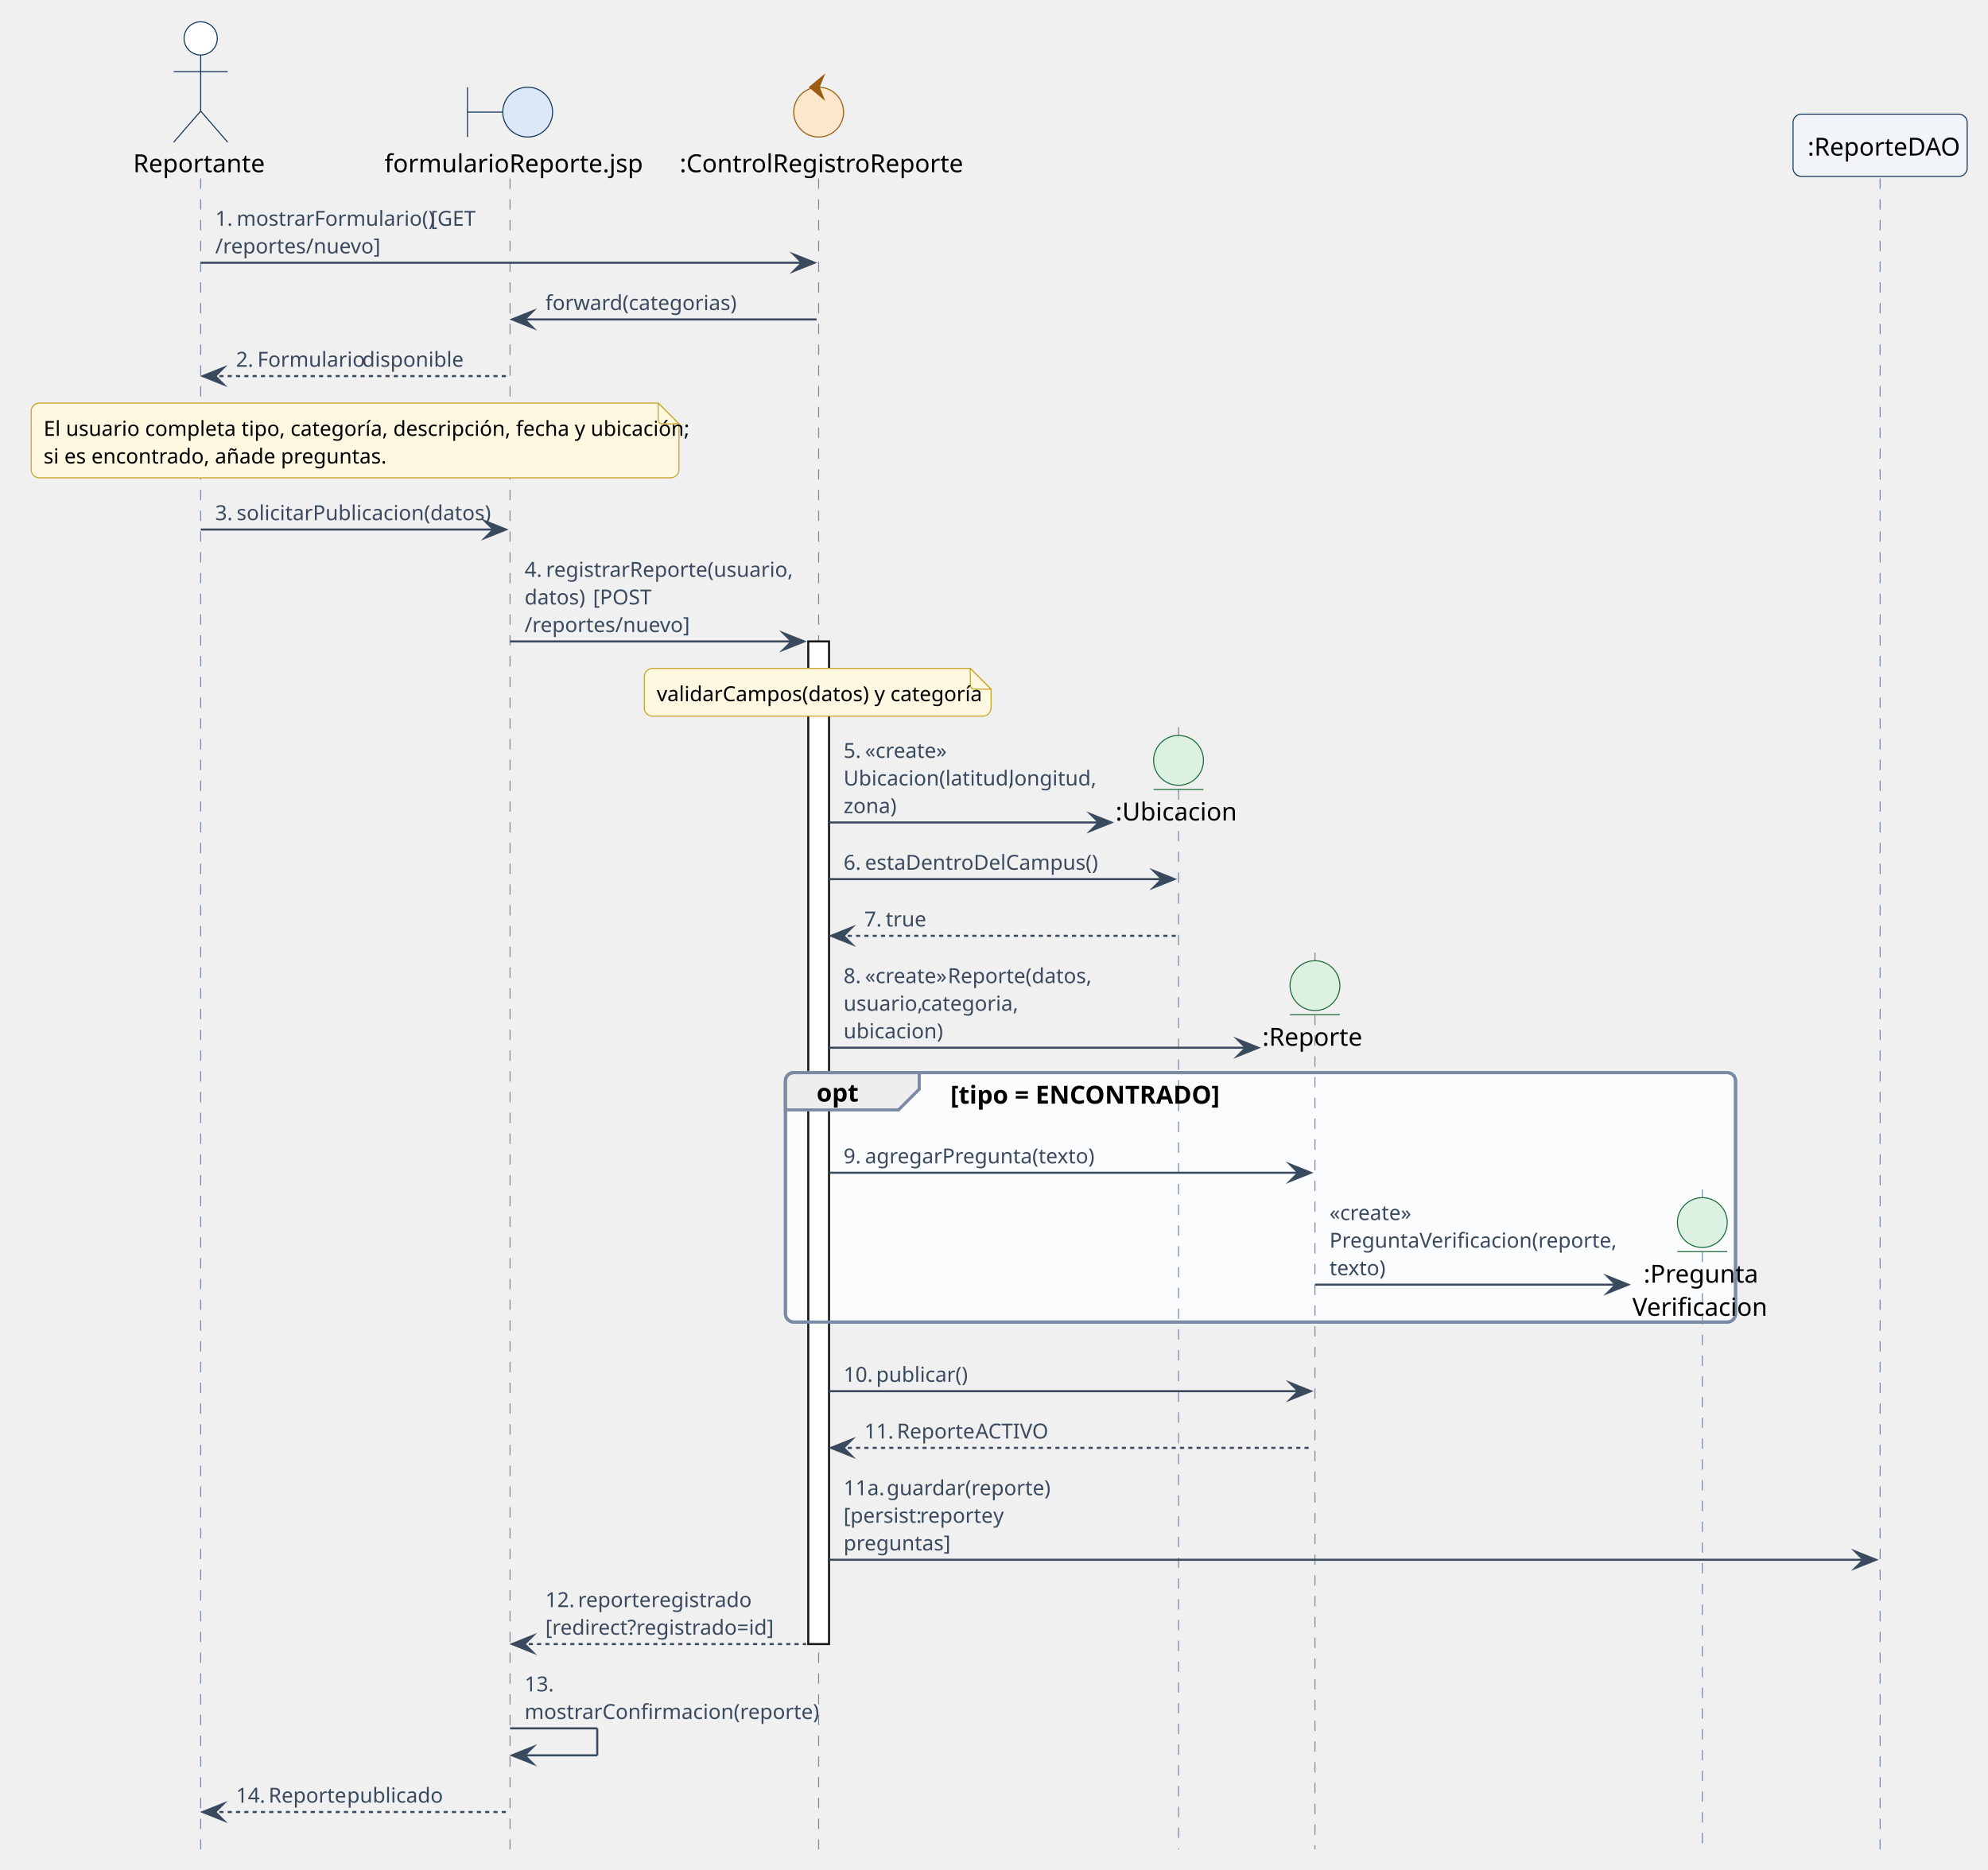
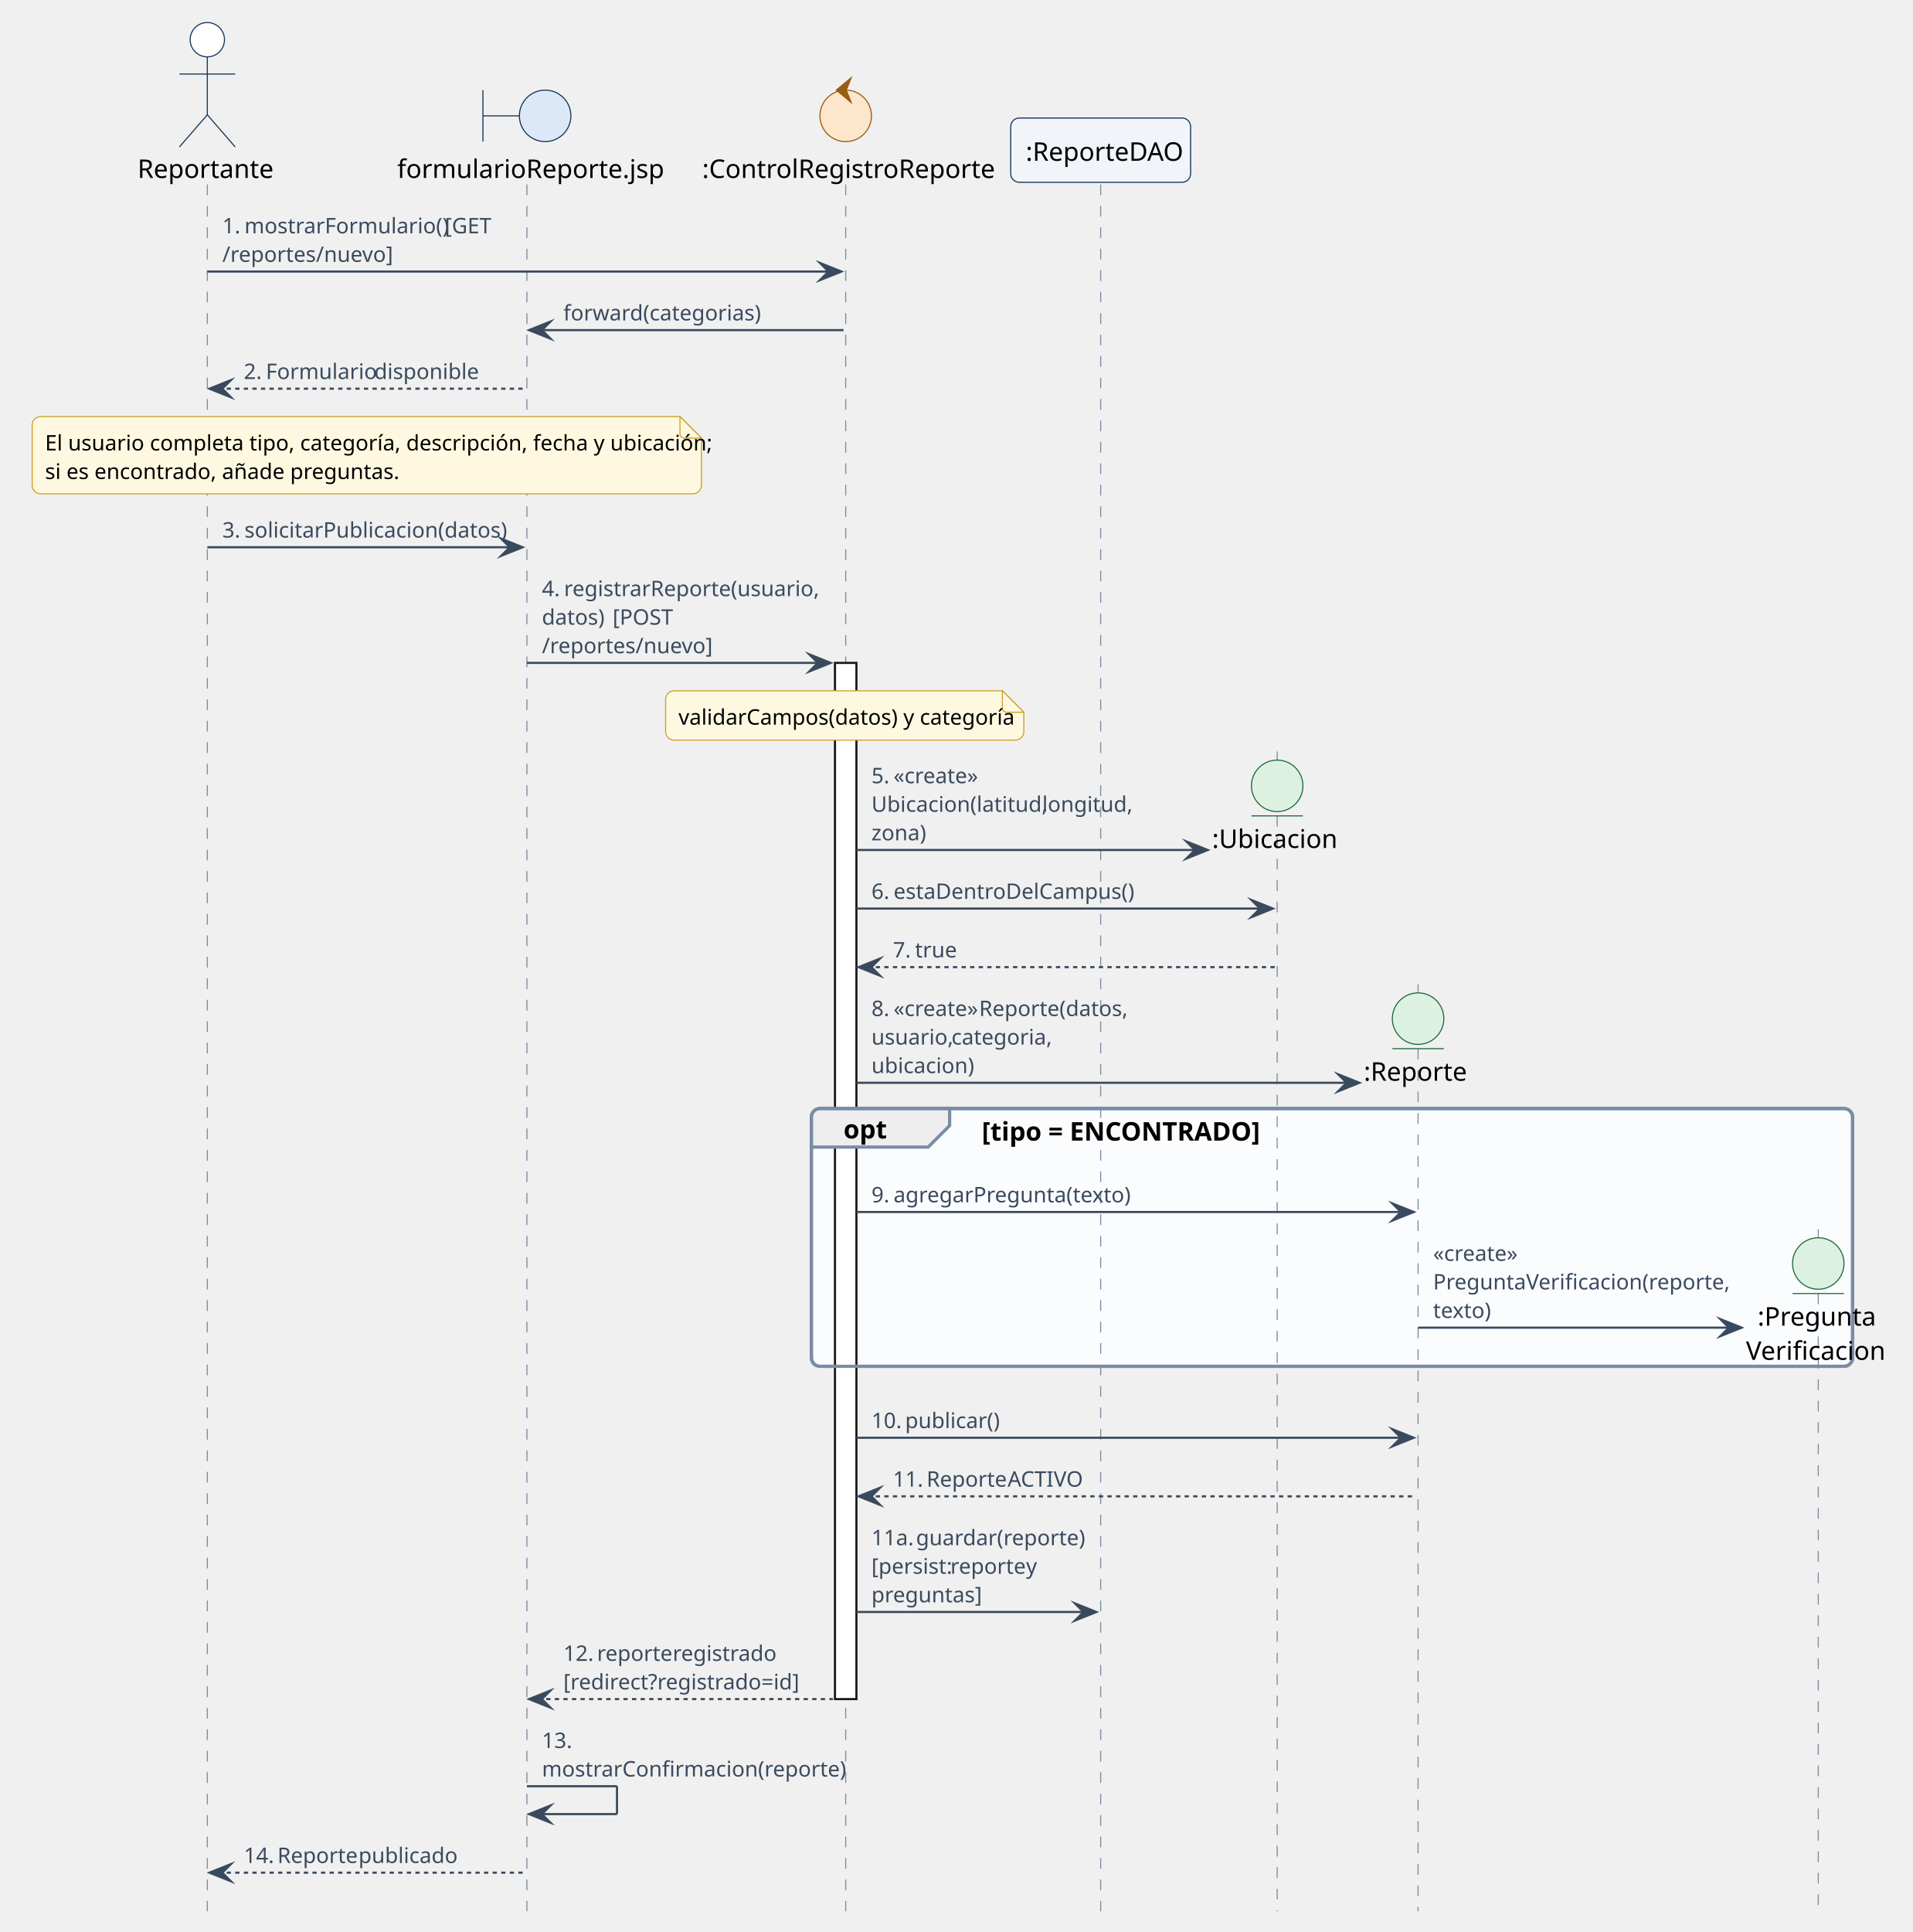
- <svg xmlns="http://www.w3.org/2000/svg" version="1.1" data-diagram-type="SEQUENCE" style="width:1496px;height:1407px;background:#FFFFFF;" width="1496.875px" height="1407.813px" viewBox="0 0 1496 1407" zoomAndPan="magnify" preserveAspectRatio="none" contentStyleType="text/css">
+ <svg xmlns="http://www.w3.org/2000/svg" version="1.1" data-diagram-type="SEQUENCE" style="width:1393px;height:1407px;background:#FFFFFF;" width="1393.75px" height="1407.813px" viewBox="0 0 1393 1407" zoomAndPan="magnify" preserveAspectRatio="none" contentStyleType="text/css">
  <defs />
  <g font-family="sans-serif" lengthAdjust="spacing">
-     <rect x="591.037" y="807.306" width="714.992" height="187.726" fill="#FBFCFE" style="stroke:#FBFCFE;stroke-width:1.563;" rx="6.25" ry="6.25" />
-     <rect x="591.037" y="807.306" width="714.992" height="187.726" fill="none" style="stroke:#7A8CA5;stroke-width:2.344;" rx="6.25" ry="6.25" />
+     <rect x="591.037" y="807.306" width="758.453" height="187.726" fill="#FBFCFE" style="stroke:#FBFCFE;stroke-width:1.563;" rx="6.25" ry="6.25" />
+     <rect x="591.037" y="807.306" width="758.453" height="187.726" fill="none" style="stroke:#7A8CA5;stroke-width:2.344;" rx="6.25" ry="6.25" />
    <g>
      <rect x="145.546" y="134.314" width="12.5" height="1257.605" fill="#000" fill-opacity="0" />
      <line x1="151.015" y1="134.314" x2="151.015" y2="1391.919" style="stroke:#7A8CA5;stroke-width:0.781;stroke-dasharray:7.813,7.813;" />
    </g>
    <g>
      <rect x="378.343" y="134.314" width="12.5" height="1257.605" fill="#000" fill-opacity="0" />
      <line x1="383.812" y1="134.314" x2="383.812" y2="1391.919" style="stroke:#7A8CA5;stroke-width:0.781;stroke-dasharray:7.813,7.813;" />
    </g>
    <g>
      <rect x="610.568" y="134.314" width="12.5" height="1257.605" fill="#000" fill-opacity="0" />
      <line x1="616.037" y1="134.314" x2="616.037" y2="1391.919" style="stroke:#7A8CA5;stroke-width:0.781;stroke-dasharray:7.813,7.813;" />
    </g>
    <g>
      <rect x="608.224" y="482.764" width="15.625" height="754.62" fill="#FFF" style="stroke:#181818;stroke-width:1.563;" />
    </g>
    <g>
-       <rect x="881.409" y="547.296" width="12.5" height="844.623" fill="#000" fill-opacity="0" />
-       <line x1="886.877" y1="547.296" x2="886.877" y2="1391.919" style="stroke:#7A8CA5;stroke-width:0.781;stroke-dasharray:7.813,7.813;" />
+       <rect x="796.291" y="134.314" width="12.5" height="1257.605" fill="#000" fill-opacity="0" />
+       <line x1="801.759" y1="134.314" x2="801.759" y2="1391.919" style="stroke:#7A8CA5;stroke-width:0.781;stroke-dasharray:7.813,7.813;" />
    </g>
    <g>
-       <rect x="984.05" y="716.833" width="12.5" height="675.085" fill="#000" fill-opacity="0" />
-       <line x1="989.519" y1="716.833" x2="989.519" y2="1391.919" style="stroke:#7A8CA5;stroke-width:0.781;stroke-dasharray:7.813,7.813;" />
+       <rect x="924.87" y="547.296" width="12.5" height="844.623" fill="#000" fill-opacity="0" />
+       <line x1="930.339" y1="547.296" x2="930.339" y2="1391.919" style="stroke:#7A8CA5;stroke-width:0.781;stroke-dasharray:7.813,7.813;" />
    </g>
    <g>
-       <rect x="1275.56" y="895.154" width="12.5" height="496.765" fill="#000" fill-opacity="0" />
-       <line x1="1281.029" y1="895.154" x2="1281.029" y2="1391.919" style="stroke:#7A8CA5;stroke-width:0.781;stroke-dasharray:7.813,7.813;" />
+       <rect x="1027.512" y="716.833" width="12.5" height="675.085" fill="#000" fill-opacity="0" />
+       <line x1="1032.98" y1="716.833" x2="1032.98" y2="1391.919" style="stroke:#7A8CA5;stroke-width:0.781;stroke-dasharray:7.813,7.813;" />
    </g>
    <g>
-       <rect x="1409.344" y="134.314" width="12.5" height="1257.605" fill="#000" fill-opacity="0" />
-       <line x1="1414.813" y1="134.314" x2="1414.813" y2="1391.919" style="stroke:#7A8CA5;stroke-width:0.781;stroke-dasharray:7.813,7.813;" />
+       <rect x="1319.022" y="895.154" width="12.5" height="496.765" fill="#000" fill-opacity="0" />
+       <line x1="1324.49" y1="895.154" x2="1324.49" y2="1391.919" style="stroke:#7A8CA5;stroke-width:0.781;stroke-dasharray:7.813,7.813;" />
    </g>
    <text x="100.221" y="129.608" fill="#000" font-size="18.75" textLength="92.212" font-family="'Segoe UI'">Reportante</text>
    <ellipse cx="151.015" cy="28.906" rx="12.5" ry="12.5" fill="#FFF" style="stroke:#12355B;stroke-width:0.781;" />
    <path d="M151.015,41.406 L151.015,83.594 M130.702,53.906 L171.327,53.906 M151.015,83.594 L130.702,107.031 M151.015,83.594 L171.327,107.031" style="stroke:#12355B;stroke-width:0.781;" fill="none" />
    <text x="289.348" y="129.608" fill="#000" font-size="18.75" textLength="179.553" font-family="'Segoe UI'">formularioReporte.jsp</text>
    <path d="M351.781,65.625 L351.781,103.125 M351.781,84.375 L378.343,84.375" style="stroke:#12355B;stroke-width:0.781;" fill="none" />
    <ellipse cx="397.093" cy="84.375" rx="18.75" ry="18.75" fill="#DCE8F7" style="stroke:#12355B;stroke-width:0.781;" />
    <text x="511.452" y="129.608" fill="#000" font-size="18.75" textLength="199.796" font-family="'Segoe UI'">:ControlRegistroReporte</text>
    <ellipse cx="616.037" cy="84.375" rx="18.75" ry="18.75" fill="#FCE7CC" style="stroke:#9A5B13;stroke-width:0.781;" />
    <polygon points="609.787,65.625,619.162,57.813,616.037,65.625,619.162,73.438,609.787,65.625" fill="#9A5B13" style="stroke:#9A5B13;stroke-width:1.563;stroke-linejoin:miter;stroke-miterlimit:10;" />
-     <rect x="1349.301" y="85.938" width="131.024" height="46.814" fill="#F1F4F8" style="stroke:#12355B;stroke-width:0.781;" rx="6.25" ry="6.25" />
-     <text x="1360.239" y="117.108" fill="#000" font-size="18.75" textLength="109.149" font-family="'Segoe UI'">:ReporteDAO</text>
+     <rect x="736.247" y="85.938" width="131.024" height="46.814" fill="#F1F4F8" style="stroke:#12355B;stroke-width:0.781;" rx="6.25" ry="6.25" />
+     <text x="747.185" y="117.108" fill="#000" font-size="18.75" textLength="109.149" font-family="'Segoe UI'">:ReporteDAO</text>
    <polygon points="597.287,191.504,612.912,197.754,597.287,204.004,603.537,197.754" fill="#3A4A5E" style="stroke:#3A4A5E;stroke-width:1.563;stroke-linejoin:miter;stroke-miterlimit:10;" />
    <line x1="151.015" y1="197.754" x2="606.662" y2="197.754" style="stroke:#3A4A5E;stroke-width:1.563;" />
    <text x="161.952" y="169.925" fill="#3A4A5E" font-size="15.625" textLength="11.81" font-family="'Segoe UI'">1.</text>
    <text x="173.763" y="169.925" fill="#3A4A5E" font-size="15.625" font-family="'Segoe UI'"> </text>
    <text x="178.043" y="169.925" fill="#3A4A5E" font-size="15.625" textLength="137.405" font-family="'Segoe UI'">mostrarFormulario()</text>
    <text x="315.448" y="169.925" fill="#3A4A5E" font-size="15.625" textLength="8.56" font-family="'Segoe UI'">  </text>
    <text x="324.008" y="169.925" fill="#3A4A5E" font-size="15.625" textLength="31.525" font-family="'Segoe UI'">[GET</text>
    <text x="161.952" y="190.707" fill="#3A4A5E" font-size="15.625" textLength="116.859" font-family="'Segoe UI'">/reportes/nuevo]</text>
    <polygon points="400.999,234.161,385.374,240.411,400.999,246.661,394.749,240.411" fill="#3A4A5E" style="stroke:#3A4A5E;stroke-width:1.563;stroke-linejoin:miter;stroke-miterlimit:10;" />
    <line x1="391.624" y1="240.411" x2="614.474" y2="240.411" style="stroke:#3A4A5E;stroke-width:1.563;" />
    <text x="410.374" y="233.365" fill="#3A4A5E" font-size="15.625" textLength="133.568" font-family="'Segoe UI'">forward(categorias)</text>
    <polygon points="168.202,276.819,152.577,283.069,168.202,289.319,161.952,283.069" fill="#3A4A5E" style="stroke:#3A4A5E;stroke-width:1.563;stroke-linejoin:miter;stroke-miterlimit:10;" />
    <line x1="158.827" y1="283.069" x2="382.249" y2="283.069" style="stroke:#3A4A5E;stroke-width:1.563;stroke-dasharray:3.125,3.125;" />
    <text x="177.577" y="276.022" fill="#3A4A5E" font-size="15.625" textLength="11.81" font-family="'Segoe UI'">2.</text>
    <text x="189.388" y="276.022" fill="#3A4A5E" font-size="15.625" font-family="'Segoe UI'"> </text>
    <text x="193.668" y="276.022" fill="#3A4A5E" font-size="15.625" textLength="74.623" font-family="'Segoe UI'">Formulario</text>
    <text x="268.291" y="276.022" fill="#3A4A5E" font-size="15.625" font-family="'Segoe UI'"> </text>
    <text x="272.571" y="276.022" fill="#3A4A5E" font-size="15.625" textLength="71.724" font-family="'Segoe UI'">disponible</text>
    <path d="M23.438,309.631 L23.438,353.381 A6.25,6.25 0 0 0 29.688,359.631 L504.688,359.631 A6.25,6.25 0 0 0 510.938,353.381 L510.938,319.006 L495.313,303.381 L29.688,303.381 A6.25,6.25 0 0 0 23.438,309.631" style="stroke:#C9A227;stroke-width:0.781;" fill="#FFF8E1" />
    <path d="M495.313,303.381 L495.313,315.881 A3.125,3.125 0 0 0 498.438,319.006 L510.938,319.006 L495.313,303.381" style="stroke:#C9A227;stroke-width:0.781;" fill="#FFF8E1" />
    <text x="32.813" y="328.055" fill="#000" font-size="15.625" textLength="455.139" font-family="'Segoe UI'">El usuario completa tipo, categoría, descripción, fecha y ubicación;</text>
    <text x="32.813" y="348.837" fill="#000" font-size="15.625" textLength="240.036" font-family="'Segoe UI'">si es encontrado, añade preguntas.</text>
    <polygon points="365.062,392.291,380.687,398.541,365.062,404.791,371.312,398.541" fill="#3A4A5E" style="stroke:#3A4A5E;stroke-width:1.563;stroke-linejoin:miter;stroke-miterlimit:10;" />
    <line x1="151.015" y1="398.541" x2="374.437" y2="398.541" style="stroke:#3A4A5E;stroke-width:1.563;" />
    <text x="161.952" y="391.495" fill="#3A4A5E" font-size="15.625" textLength="11.81" font-family="'Segoe UI'">3.</text>
    <text x="173.763" y="391.495" fill="#3A4A5E" font-size="15.625" font-family="'Segoe UI'"> </text>
    <text x="178.043" y="391.495" fill="#3A4A5E" font-size="15.625" textLength="179.207" font-family="'Segoe UI'">solicitarPublicacion(datos)</text>
    <polygon points="589.474,476.514,605.099,482.764,589.474,489.014,595.724,482.764" fill="#3A4A5E" style="stroke:#3A4A5E;stroke-width:1.563;stroke-linejoin:miter;stroke-miterlimit:10;" />
    <line x1="383.812" y1="482.764" x2="598.849" y2="482.764" style="stroke:#3A4A5E;stroke-width:1.563;" />
    <text x="394.749" y="434.152" fill="#3A4A5E" font-size="15.625" textLength="11.81" font-family="'Segoe UI'">4.</text>
    <text x="406.56" y="434.152" fill="#3A4A5E" font-size="15.625" font-family="'Segoe UI'"> </text>
    <text x="410.84" y="434.152" fill="#3A4A5E" font-size="15.625" textLength="170.822" font-family="'Segoe UI'">registrarReporte(usuario,</text>
    <text x="394.749" y="454.935" fill="#3A4A5E" font-size="15.625" textLength="42.946" font-family="'Segoe UI'">datos)</text>
    <text x="437.695" y="454.935" fill="#3A4A5E" font-size="15.625" textLength="8.56" font-family="'Segoe UI'">  </text>
    <text x="446.255" y="454.935" fill="#3A4A5E" font-size="15.625" textLength="41.733" font-family="'Segoe UI'">[POST</text>
    <text x="394.749" y="475.717" fill="#3A4A5E" font-size="15.625" textLength="116.859" font-family="'Segoe UI'">/reportes/nuevo]</text>
    <path d="M484.843,509.326 L484.843,532.764 A6.25,6.25 0 0 0 491.093,539.014 L739.53,539.014 A6.25,6.25 0 0 0 745.78,532.764 L745.78,518.701 L730.155,503.076 L491.093,503.076 A6.25,6.25 0 0 0 484.843,509.326" style="stroke:#C9A227;stroke-width:0.781;" fill="#FFF8E1" />
    <path d="M730.155,503.076 L730.155,515.576 A3.125,3.125 0 0 0 733.28,518.701 L745.78,518.701 L730.155,503.076" style="stroke:#C9A227;stroke-width:0.781;" fill="#FFF8E1" />
    <text x="494.218" y="527.75" fill="#000" font-size="15.625" textLength="229.576" font-family="'Segoe UI'">validarCampos(datos) y categoría</text>
-     <text x="839.435" y="617.529" fill="#000" font-size="18.75" textLength="85.51" font-family="'Segoe UI'">:Ubicacion</text>
-     <ellipse cx="886.877" cy="572.296" rx="18.75" ry="18.75" fill="#DDF1E3" style="stroke:#1E6B3A;stroke-width:0.781;" />
-     <line x1="868.127" y1="594.171" x2="905.627" y2="594.171" style="stroke:#1E6B3A;stroke-width:0.781;" />
-     <polygon points="820.685,612.769,836.31,619.019,820.685,625.269,826.935,619.019" fill="#3A4A5E" style="stroke:#3A4A5E;stroke-width:1.563;stroke-linejoin:miter;stroke-miterlimit:10;" />
-     <line x1="623.849" y1="619.019" x2="830.06" y2="619.019" style="stroke:#3A4A5E;stroke-width:1.563;" />
+     <text x="882.896" y="617.529" fill="#000" font-size="18.75" textLength="85.51" font-family="'Segoe UI'">:Ubicacion</text>
+     <ellipse cx="930.339" cy="572.296" rx="18.75" ry="18.75" fill="#DDF1E3" style="stroke:#1E6B3A;stroke-width:0.781;" />
+     <line x1="911.589" y1="594.171" x2="949.089" y2="594.171" style="stroke:#1E6B3A;stroke-width:0.781;" />
+     <polygon points="864.146,612.769,879.771,619.019,864.146,625.269,870.396,619.019" fill="#3A4A5E" style="stroke:#3A4A5E;stroke-width:1.563;stroke-linejoin:miter;stroke-miterlimit:10;" />
+     <line x1="623.849" y1="619.019" x2="873.521" y2="619.019" style="stroke:#3A4A5E;stroke-width:1.563;" />
    <text x="634.787" y="570.407" fill="#3A4A5E" font-size="15.625" textLength="11.81" font-family="'Segoe UI'">5.</text>
    <text x="646.597" y="570.407" fill="#3A4A5E" font-size="15.625" font-family="'Segoe UI'"> </text>
    <text x="650.877" y="570.407" fill="#3A4A5E" font-size="15.625" textLength="58.044" font-family="'Segoe UI'">«create»</text>
    <text x="634.787" y="591.19" fill="#3A4A5E" font-size="15.625" textLength="120.125" font-family="'Segoe UI'">Ubicacion(latitud,</text>
    <text x="754.912" y="591.19" fill="#3A4A5E" font-size="15.625" font-family="'Segoe UI'"> </text>
    <text x="759.192" y="591.19" fill="#3A4A5E" font-size="15.625" textLength="61.493" font-family="'Segoe UI'">longitud,</text>
    <text x="634.787" y="611.972" fill="#3A4A5E" font-size="15.625" textLength="37.727" font-family="'Segoe UI'">zona)</text>
-     <polygon points="868.127,655.426,883.752,661.676,868.127,667.926,874.377,661.676" fill="#3A4A5E" style="stroke:#3A4A5E;stroke-width:1.563;stroke-linejoin:miter;stroke-miterlimit:10;" />
-     <line x1="623.849" y1="661.676" x2="877.502" y2="661.676" style="stroke:#3A4A5E;stroke-width:1.563;" />
+     <polygon points="911.589,655.426,927.214,661.676,911.589,667.926,917.839,661.676" fill="#3A4A5E" style="stroke:#3A4A5E;stroke-width:1.563;stroke-linejoin:miter;stroke-miterlimit:10;" />
+     <line x1="623.849" y1="661.676" x2="920.964" y2="661.676" style="stroke:#3A4A5E;stroke-width:1.563;" />
    <text x="634.787" y="654.63" fill="#3A4A5E" font-size="15.625" textLength="11.81" font-family="'Segoe UI'">6.</text>
    <text x="646.597" y="654.63" fill="#3A4A5E" font-size="15.625" font-family="'Segoe UI'"> </text>
    <text x="650.877" y="654.63" fill="#3A4A5E" font-size="15.625" textLength="163.979" font-family="'Segoe UI'">estaDentroDelCampus()</text>
    <polygon points="641.037,698.083,625.412,704.333,641.037,710.583,634.787,704.333" fill="#3A4A5E" style="stroke:#3A4A5E;stroke-width:1.563;stroke-linejoin:miter;stroke-miterlimit:10;" />
-     <line x1="631.662" y1="704.333" x2="885.315" y2="704.333" style="stroke:#3A4A5E;stroke-width:1.563;stroke-dasharray:3.125,3.125;" />
+     <line x1="631.662" y1="704.333" x2="928.777" y2="704.333" style="stroke:#3A4A5E;stroke-width:1.563;stroke-dasharray:3.125,3.125;" />
    <text x="650.412" y="697.287" fill="#3A4A5E" font-size="15.625" textLength="11.81" font-family="'Segoe UI'">7.</text>
    <text x="662.222" y="697.287" fill="#3A4A5E" font-size="15.625" font-family="'Segoe UI'"> </text>
    <text x="666.502" y="697.287" fill="#3A4A5E" font-size="15.625" textLength="27.74" font-family="'Segoe UI'">true</text>
-     <text x="949.945" y="787.067" fill="#000" font-size="18.75" textLength="69.772" font-family="'Segoe UI'">:Reporte</text>
-     <ellipse cx="989.519" cy="741.833" rx="18.75" ry="18.75" fill="#DDF1E3" style="stroke:#1E6B3A;stroke-width:0.781;" />
-     <line x1="970.769" y1="763.708" x2="1008.269" y2="763.708" style="stroke:#1E6B3A;stroke-width:0.781;" />
-     <polygon points="931.195,782.306,946.82,788.556,931.195,794.806,937.445,788.556" fill="#3A4A5E" style="stroke:#3A4A5E;stroke-width:1.563;stroke-linejoin:miter;stroke-miterlimit:10;" />
-     <line x1="623.849" y1="788.556" x2="940.57" y2="788.556" style="stroke:#3A4A5E;stroke-width:1.563;" />
+     <text x="993.407" y="787.067" fill="#000" font-size="18.75" textLength="69.772" font-family="'Segoe UI'">:Reporte</text>
+     <ellipse cx="1032.98" cy="741.833" rx="18.75" ry="18.75" fill="#DDF1E3" style="stroke:#1E6B3A;stroke-width:0.781;" />
+     <line x1="1014.23" y1="763.708" x2="1051.73" y2="763.708" style="stroke:#1E6B3A;stroke-width:0.781;" />
+     <polygon points="974.657,782.306,990.282,788.556,974.657,794.806,980.907,788.556" fill="#3A4A5E" style="stroke:#3A4A5E;stroke-width:1.563;stroke-linejoin:miter;stroke-miterlimit:10;" />
+     <line x1="623.849" y1="788.556" x2="984.032" y2="788.556" style="stroke:#3A4A5E;stroke-width:1.563;" />
    <text x="634.787" y="739.944" fill="#3A4A5E" font-size="15.625" textLength="11.81" font-family="'Segoe UI'">8.</text>
    <text x="646.597" y="739.944" fill="#3A4A5E" font-size="15.625" font-family="'Segoe UI'"> </text>
    <text x="650.877" y="739.944" fill="#3A4A5E" font-size="15.625" textLength="58.044" font-family="'Segoe UI'">«create»</text>
    <text x="708.922" y="739.944" fill="#3A4A5E" font-size="15.625" font-family="'Segoe UI'"> </text>
    <text x="713.202" y="739.944" fill="#3A4A5E" font-size="15.625" textLength="101.089" font-family="'Segoe UI'">Reporte(datos,</text>
    <text x="634.787" y="760.727" fill="#3A4A5E" font-size="15.625" textLength="54.024" font-family="'Segoe UI'">usuario,</text>
    <text x="688.811" y="760.727" fill="#3A4A5E" font-size="15.625" font-family="'Segoe UI'"> </text>
    <text x="693.091" y="760.727" fill="#3A4A5E" font-size="15.625" textLength="67.543" font-family="'Segoe UI'">categoria,</text>
    <text x="634.787" y="781.509" fill="#3A4A5E" font-size="15.625" textLength="70.694" font-family="'Segoe UI'">ubicacion)</text>
    <path d="M597.287,807.306 L691.736,807.306 L691.736,819.745 L676.111,835.37 L591.037,835.37 L591.037,813.556 A6.25,6.25 0 0 1 597.287,807.306" style="stroke:#7A8CA5;stroke-width:2.344;" fill="#EEE" />
-     <rect x="591.037" y="807.306" width="714.992" height="187.726" fill="none" style="stroke:#7A8CA5;stroke-width:2.344;" rx="6.25" ry="6.25" />
+     <rect x="591.037" y="807.306" width="758.453" height="187.726" fill="none" style="stroke:#7A8CA5;stroke-width:2.344;" rx="6.25" ry="6.25" />
    <text x="614.474" y="829.102" fill="#000" font-size="18.75" textLength="30.386" font-weight="700" font-family="'Segoe UI'">opt</text>
    <text x="715.173" y="830.664" fill="#000" font-size="18.75" textLength="203.137" font-weight="700" font-family="'Segoe UI'">[tipo = ENCONTRADO]</text>
-     <polygon points="970.769,876.404,986.394,882.654,970.769,888.904,977.019,882.654" fill="#3A4A5E" style="stroke:#3A4A5E;stroke-width:1.563;stroke-linejoin:miter;stroke-miterlimit:10;" />
-     <line x1="623.849" y1="882.654" x2="980.144" y2="882.654" style="stroke:#3A4A5E;stroke-width:1.563;" />
+     <polygon points="1014.23,876.404,1029.855,882.654,1014.23,888.904,1020.48,882.654" fill="#3A4A5E" style="stroke:#3A4A5E;stroke-width:1.563;stroke-linejoin:miter;stroke-miterlimit:10;" />
+     <line x1="623.849" y1="882.654" x2="1023.605" y2="882.654" style="stroke:#3A4A5E;stroke-width:1.563;" />
    <text x="634.787" y="875.607" fill="#3A4A5E" font-size="15.625" textLength="11.81" font-family="'Segoe UI'">9.</text>
    <text x="646.597" y="875.607" fill="#3A4A5E" font-size="15.625" font-family="'Segoe UI'"> </text>
    <text x="650.877" y="875.607" fill="#3A4A5E" font-size="15.625" textLength="160.339" font-family="'Segoe UI'">agregarPregunta(texto)</text>
-     <text x="1236.818" y="965.387" fill="#000" font-size="18.75" textLength="79.047" font-family="'Segoe UI'">:Pregunta</text>
-     <text x="1228.381" y="990.326" fill="#000" font-size="18.75" textLength="95.92" font-family="'Segoe UI'">Verificacion</text>
-     <ellipse cx="1281.029" cy="920.154" rx="18.75" ry="18.75" fill="#DDF1E3" style="stroke:#1E6B3A;stroke-width:0.781;" />
-     <line x1="1262.279" y1="942.029" x2="1299.779" y2="942.029" style="stroke:#1E6B3A;stroke-width:0.781;" />
-     <polygon points="1209.631,960.626,1225.256,966.876,1209.631,973.126,1215.881,966.876" fill="#3A4A5E" style="stroke:#3A4A5E;stroke-width:1.563;stroke-linejoin:miter;stroke-miterlimit:10;" />
-     <line x1="989.519" y1="966.876" x2="1219.006" y2="966.876" style="stroke:#3A4A5E;stroke-width:1.563;" />
-     <text x="1000.456" y="918.265" fill="#3A4A5E" font-size="15.625" textLength="58.044" font-family="'Segoe UI'">«create»</text>
-     <text x="1000.456" y="939.047" fill="#3A4A5E" font-size="15.625" textLength="201.363" font-family="'Segoe UI'">PreguntaVerificacion(reporte,</text>
-     <text x="1000.456" y="959.83" fill="#3A4A5E" font-size="15.625" textLength="39.803" font-family="'Segoe UI'">texto)</text>
-     <polygon points="970.769,1040.814,986.394,1047.064,970.769,1053.314,977.019,1047.064" fill="#3A4A5E" style="stroke:#3A4A5E;stroke-width:1.563;stroke-linejoin:miter;stroke-miterlimit:10;" />
-     <line x1="623.849" y1="1047.064" x2="980.144" y2="1047.064" style="stroke:#3A4A5E;stroke-width:1.563;" />
+     <text x="1280.28" y="965.387" fill="#000" font-size="18.75" textLength="79.047" font-family="'Segoe UI'">:Pregunta</text>
+     <text x="1271.843" y="990.326" fill="#000" font-size="18.75" textLength="95.92" font-family="'Segoe UI'">Verificacion</text>
+     <ellipse cx="1324.49" cy="920.154" rx="18.75" ry="18.75" fill="#DDF1E3" style="stroke:#1E6B3A;stroke-width:0.781;" />
+     <line x1="1305.74" y1="942.029" x2="1343.24" y2="942.029" style="stroke:#1E6B3A;stroke-width:0.781;" />
+     <polygon points="1253.093,960.626,1268.718,966.876,1253.093,973.126,1259.343,966.876" fill="#3A4A5E" style="stroke:#3A4A5E;stroke-width:1.563;stroke-linejoin:miter;stroke-miterlimit:10;" />
+     <line x1="1032.98" y1="966.876" x2="1262.468" y2="966.876" style="stroke:#3A4A5E;stroke-width:1.563;" />
+     <text x="1043.918" y="918.265" fill="#3A4A5E" font-size="15.625" textLength="58.044" font-family="'Segoe UI'">«create»</text>
+     <text x="1043.918" y="939.047" fill="#3A4A5E" font-size="15.625" textLength="201.363" font-family="'Segoe UI'">PreguntaVerificacion(reporte,</text>
+     <text x="1043.918" y="959.83" fill="#3A4A5E" font-size="15.625" textLength="39.803" font-family="'Segoe UI'">texto)</text>
+     <polygon points="1014.23,1040.814,1029.855,1047.064,1014.23,1053.314,1020.48,1047.064" fill="#3A4A5E" style="stroke:#3A4A5E;stroke-width:1.563;stroke-linejoin:miter;stroke-miterlimit:10;" />
+     <line x1="623.849" y1="1047.064" x2="1023.605" y2="1047.064" style="stroke:#3A4A5E;stroke-width:1.563;" />
    <text x="634.787" y="1040.018" fill="#3A4A5E" font-size="15.625" textLength="20.233" font-family="'Segoe UI'">10.</text>
    <text x="655.02" y="1040.018" fill="#3A4A5E" font-size="15.625" font-family="'Segoe UI'"> </text>
    <text x="659.3" y="1040.018" fill="#3A4A5E" font-size="15.625" textLength="64.812" font-family="'Segoe UI'">publicar()</text>
    <polygon points="641.037,1083.472,625.412,1089.722,641.037,1095.972,634.787,1089.722" fill="#3A4A5E" style="stroke:#3A4A5E;stroke-width:1.563;stroke-linejoin:miter;stroke-miterlimit:10;" />
-     <line x1="631.662" y1="1089.722" x2="987.956" y2="1089.722" style="stroke:#3A4A5E;stroke-width:1.563;stroke-dasharray:3.125,3.125;" />
+     <line x1="631.662" y1="1089.722" x2="1031.418" y2="1089.722" style="stroke:#3A4A5E;stroke-width:1.563;stroke-dasharray:3.125,3.125;" />
    <text x="650.412" y="1082.675" fill="#3A4A5E" font-size="15.625" textLength="20.233" font-family="'Segoe UI'">11.</text>
    <text x="670.645" y="1082.675" fill="#3A4A5E" font-size="15.625" font-family="'Segoe UI'"> </text>
    <text x="674.925" y="1082.675" fill="#3A4A5E" font-size="15.625" textLength="54.756" font-family="'Segoe UI'">Reporte</text>
    <text x="729.681" y="1082.675" fill="#3A4A5E" font-size="15.625" font-family="'Segoe UI'"> </text>
    <text x="733.961" y="1082.675" fill="#3A4A5E" font-size="15.625" textLength="53.581" font-family="'Segoe UI'">ACTIVO</text>
-     <polygon points="1396.063,1167.694,1411.688,1173.944,1396.063,1180.194,1402.313,1173.944" fill="#3A4A5E" style="stroke:#3A4A5E;stroke-width:1.563;stroke-linejoin:miter;stroke-miterlimit:10;" />
-     <line x1="623.849" y1="1173.944" x2="1405.438" y2="1173.944" style="stroke:#3A4A5E;stroke-width:1.563;" />
+     <polygon points="783.009,1167.694,798.634,1173.944,783.009,1180.194,789.259,1173.944" fill="#3A4A5E" style="stroke:#3A4A5E;stroke-width:1.563;stroke-linejoin:miter;stroke-miterlimit:10;" />
+     <line x1="623.849" y1="1173.944" x2="792.384" y2="1173.944" style="stroke:#3A4A5E;stroke-width:1.563;" />
    <text x="634.787" y="1125.333" fill="#3A4A5E" font-size="15.625" textLength="28.183" font-family="'Segoe UI'">11a.</text>
    <text x="662.97" y="1125.333" fill="#3A4A5E" font-size="15.625" font-family="'Segoe UI'"> </text>
    <text x="667.25" y="1125.333" fill="#3A4A5E" font-size="15.625" textLength="114.281" font-family="'Segoe UI'">guardar(reporte)</text>
    <text x="634.787" y="1146.115" fill="#3A4A5E" font-size="15.625" textLength="53.23" font-family="'Segoe UI'">[persist:</text>
    <text x="688.017" y="1146.115" fill="#3A4A5E" font-size="15.625" font-family="'Segoe UI'"> </text>
    <text x="692.297" y="1146.115" fill="#3A4A5E" font-size="15.625" textLength="50.842" font-family="'Segoe UI'">reporte</text>
    <text x="743.14" y="1146.115" fill="#3A4A5E" font-size="15.625" font-family="'Segoe UI'"> </text>
    <text x="747.42" y="1146.115" fill="#3A4A5E" font-size="15.625" font-family="'Segoe UI'">y</text>
    <text x="634.787" y="1166.898" fill="#3A4A5E" font-size="15.625" textLength="74.265" font-family="'Segoe UI'">preguntas]</text>
    <polygon points="400.999,1231.134,385.374,1237.384,400.999,1243.634,394.749,1237.384" fill="#3A4A5E" style="stroke:#3A4A5E;stroke-width:1.563;stroke-linejoin:miter;stroke-miterlimit:10;" />
    <line x1="391.624" y1="1237.384" x2="606.662" y2="1237.384" style="stroke:#3A4A5E;stroke-width:1.563;stroke-dasharray:3.125,3.125;" />
    <text x="410.374" y="1209.555" fill="#3A4A5E" font-size="15.625" textLength="20.233" font-family="'Segoe UI'">12.</text>
    <text x="430.608" y="1209.555" fill="#3A4A5E" font-size="15.625" font-family="'Segoe UI'"> </text>
    <text x="434.888" y="1209.555" fill="#3A4A5E" font-size="15.625" textLength="50.842" font-family="'Segoe UI'">reporte</text>
    <text x="485.73" y="1209.555" fill="#3A4A5E" font-size="15.625" font-family="'Segoe UI'"> </text>
    <text x="490.01" y="1209.555" fill="#3A4A5E" font-size="15.625" textLength="70.251" font-family="'Segoe UI'">registrado</text>
    <text x="410.374" y="1230.338" fill="#3A4A5E" font-size="15.625" textLength="57.419" font-family="'Segoe UI'">[redirect</text>
    <text x="467.793" y="1230.338" fill="#3A4A5E" font-size="15.625" font-family="'Segoe UI'"> </text>
    <text x="472.073" y="1230.338" fill="#3A4A5E" font-size="15.625" textLength="105.644" font-family="'Segoe UI'">?registrado=id]</text>
    <line x1="383.812" y1="1300.824" x2="449.437" y2="1300.824" style="stroke:#3A4A5E;stroke-width:1.563;" />
    <line x1="449.437" y1="1300.824" x2="449.437" y2="1321.136" style="stroke:#3A4A5E;stroke-width:1.563;" />
    <line x1="385.374" y1="1321.136" x2="449.437" y2="1321.136" style="stroke:#3A4A5E;stroke-width:1.563;" />
    <polygon points="400.999,1314.886,385.374,1321.136,400.999,1327.386,394.749,1321.136" fill="#3A4A5E" style="stroke:#3A4A5E;stroke-width:1.563;stroke-linejoin:miter;stroke-miterlimit:10;" />
    <text x="394.749" y="1272.995" fill="#3A4A5E" font-size="15.625" textLength="20.233" font-family="'Segoe UI'">13.</text>
    <text x="394.749" y="1293.777" fill="#3A4A5E" font-size="15.625" textLength="205.811" font-family="'Segoe UI'">mostrarConfirmacion(reporte)</text>
    <polygon points="168.202,1357.544,152.577,1363.794,168.202,1370.044,161.952,1363.794" fill="#3A4A5E" style="stroke:#3A4A5E;stroke-width:1.563;stroke-linejoin:miter;stroke-miterlimit:10;" />
    <line x1="158.827" y1="1363.794" x2="382.249" y2="1363.794" style="stroke:#3A4A5E;stroke-width:1.563;stroke-dasharray:3.125,3.125;" />
    <text x="177.577" y="1356.747" fill="#3A4A5E" font-size="15.625" textLength="20.233" font-family="'Segoe UI'">14.</text>
    <text x="197.81" y="1356.747" fill="#3A4A5E" font-size="15.625" font-family="'Segoe UI'"> </text>
    <text x="202.09" y="1356.747" fill="#3A4A5E" font-size="15.625" textLength="54.756" font-family="'Segoe UI'">Reporte</text>
    <text x="256.847" y="1356.747" fill="#3A4A5E" font-size="15.625" font-family="'Segoe UI'"> </text>
    <text x="261.127" y="1356.747" fill="#3A4A5E" font-size="15.625" textLength="68.306" font-family="'Segoe UI'">publicado</text>
  </g>
</svg>
